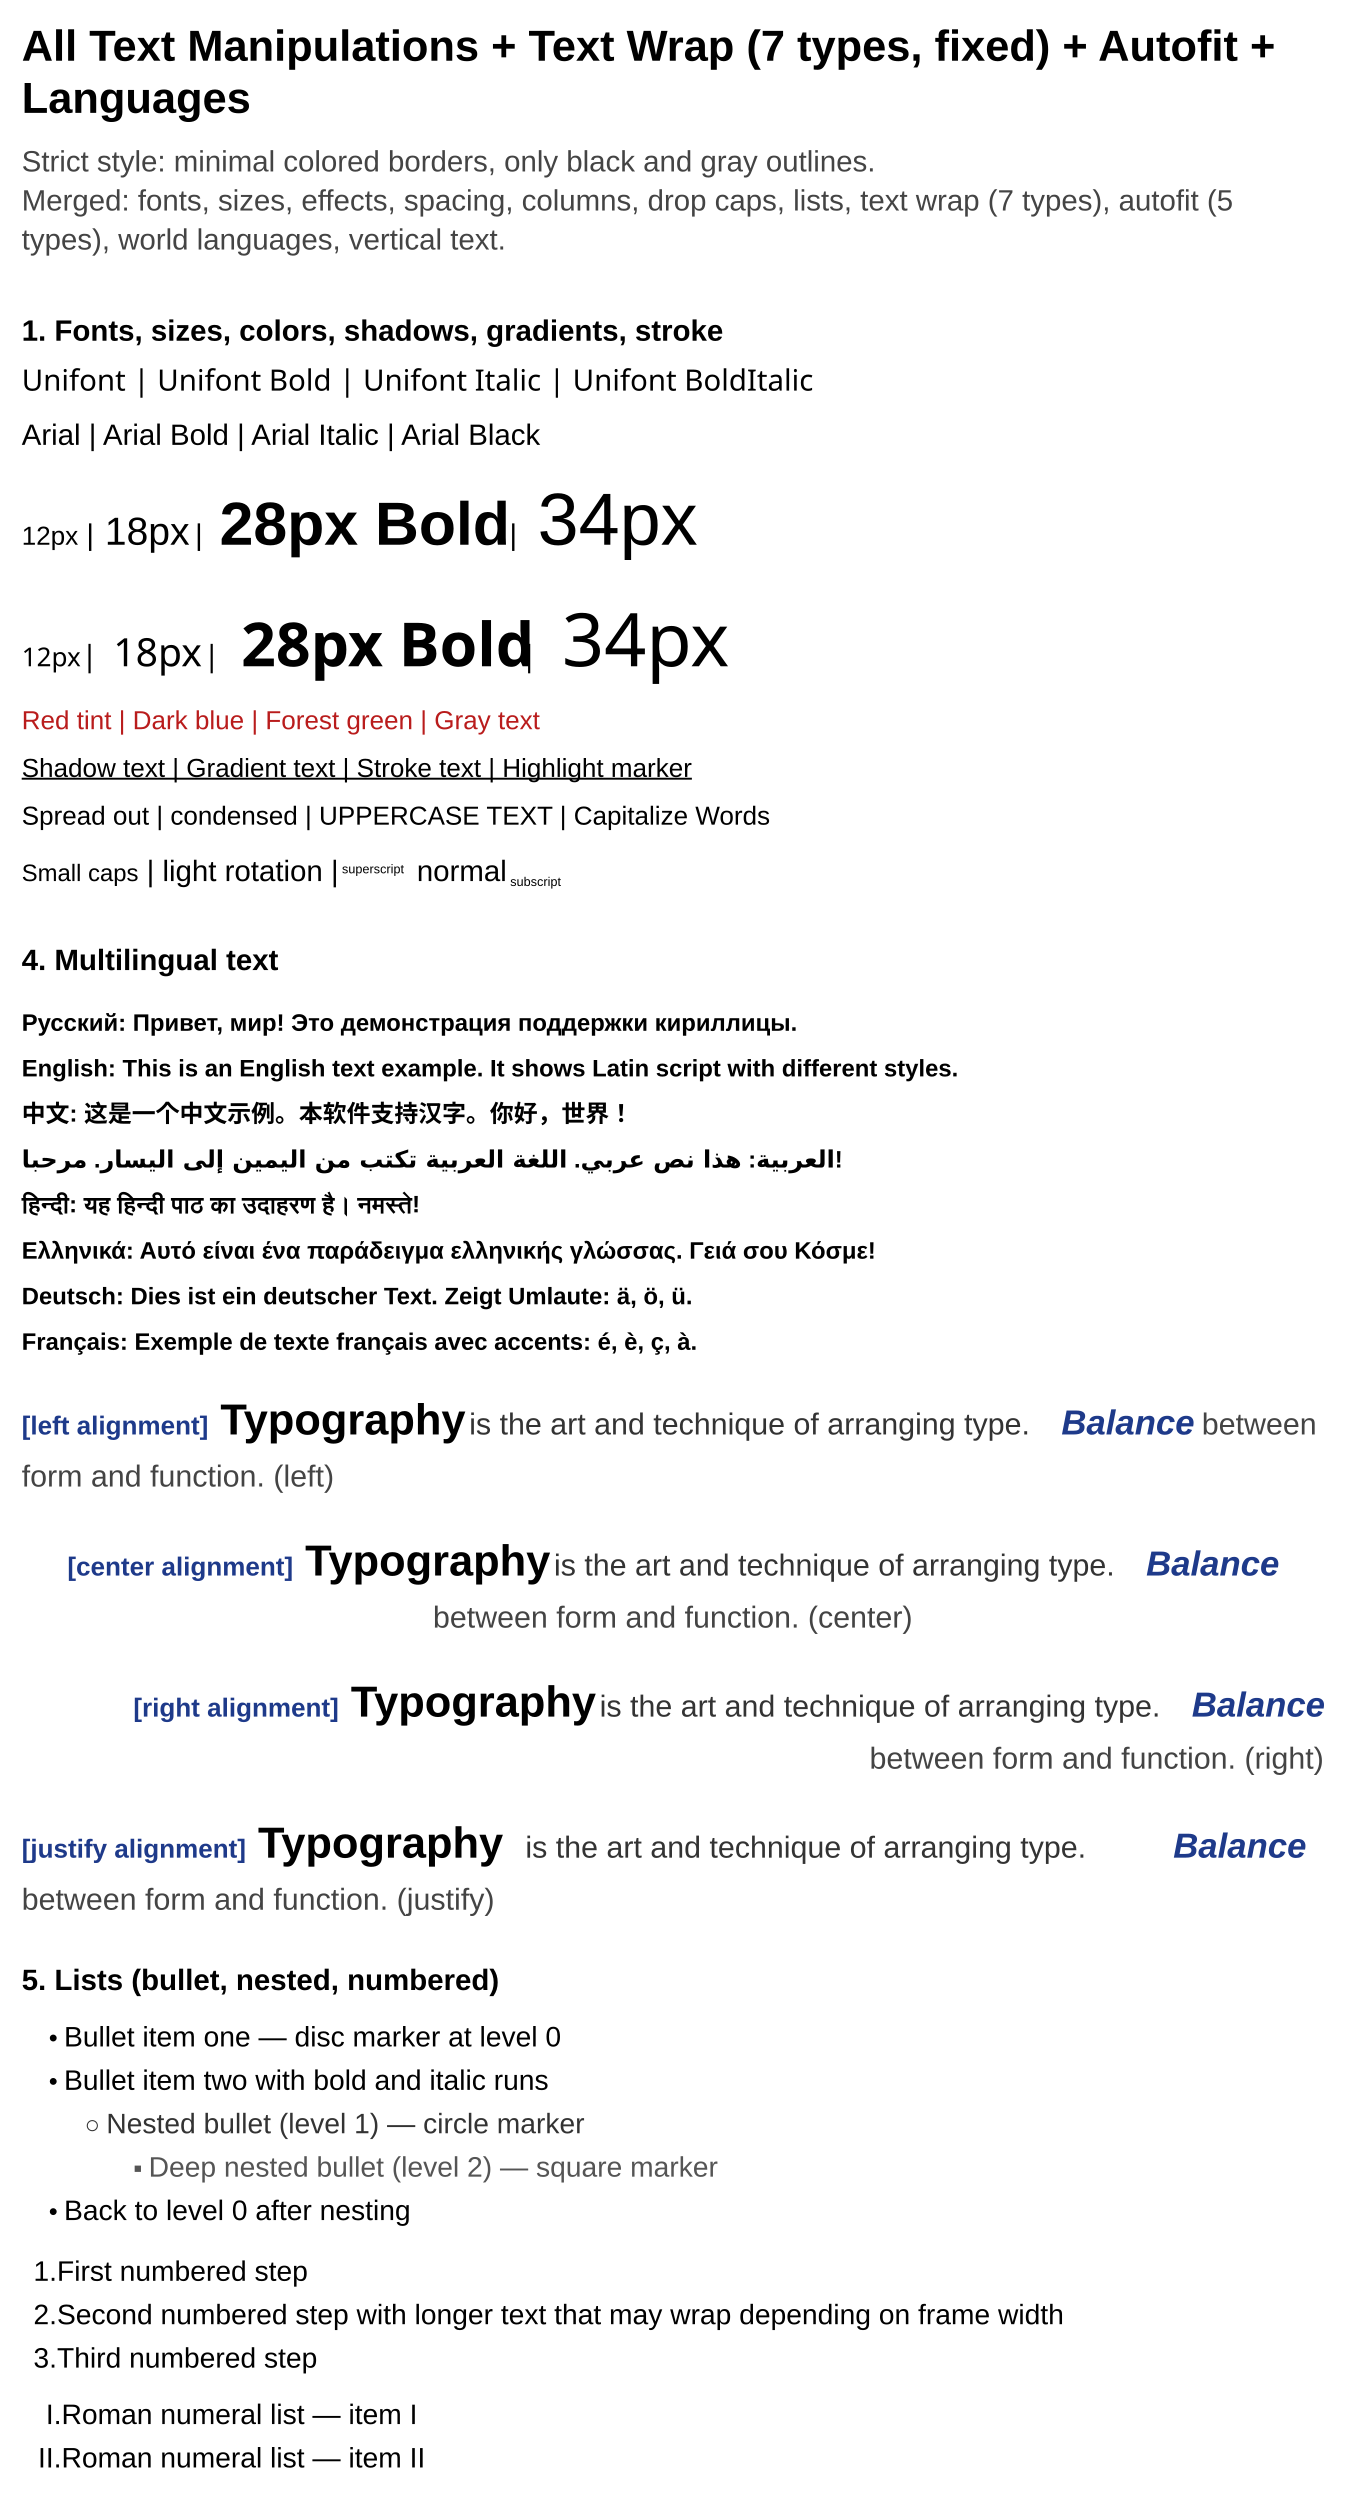
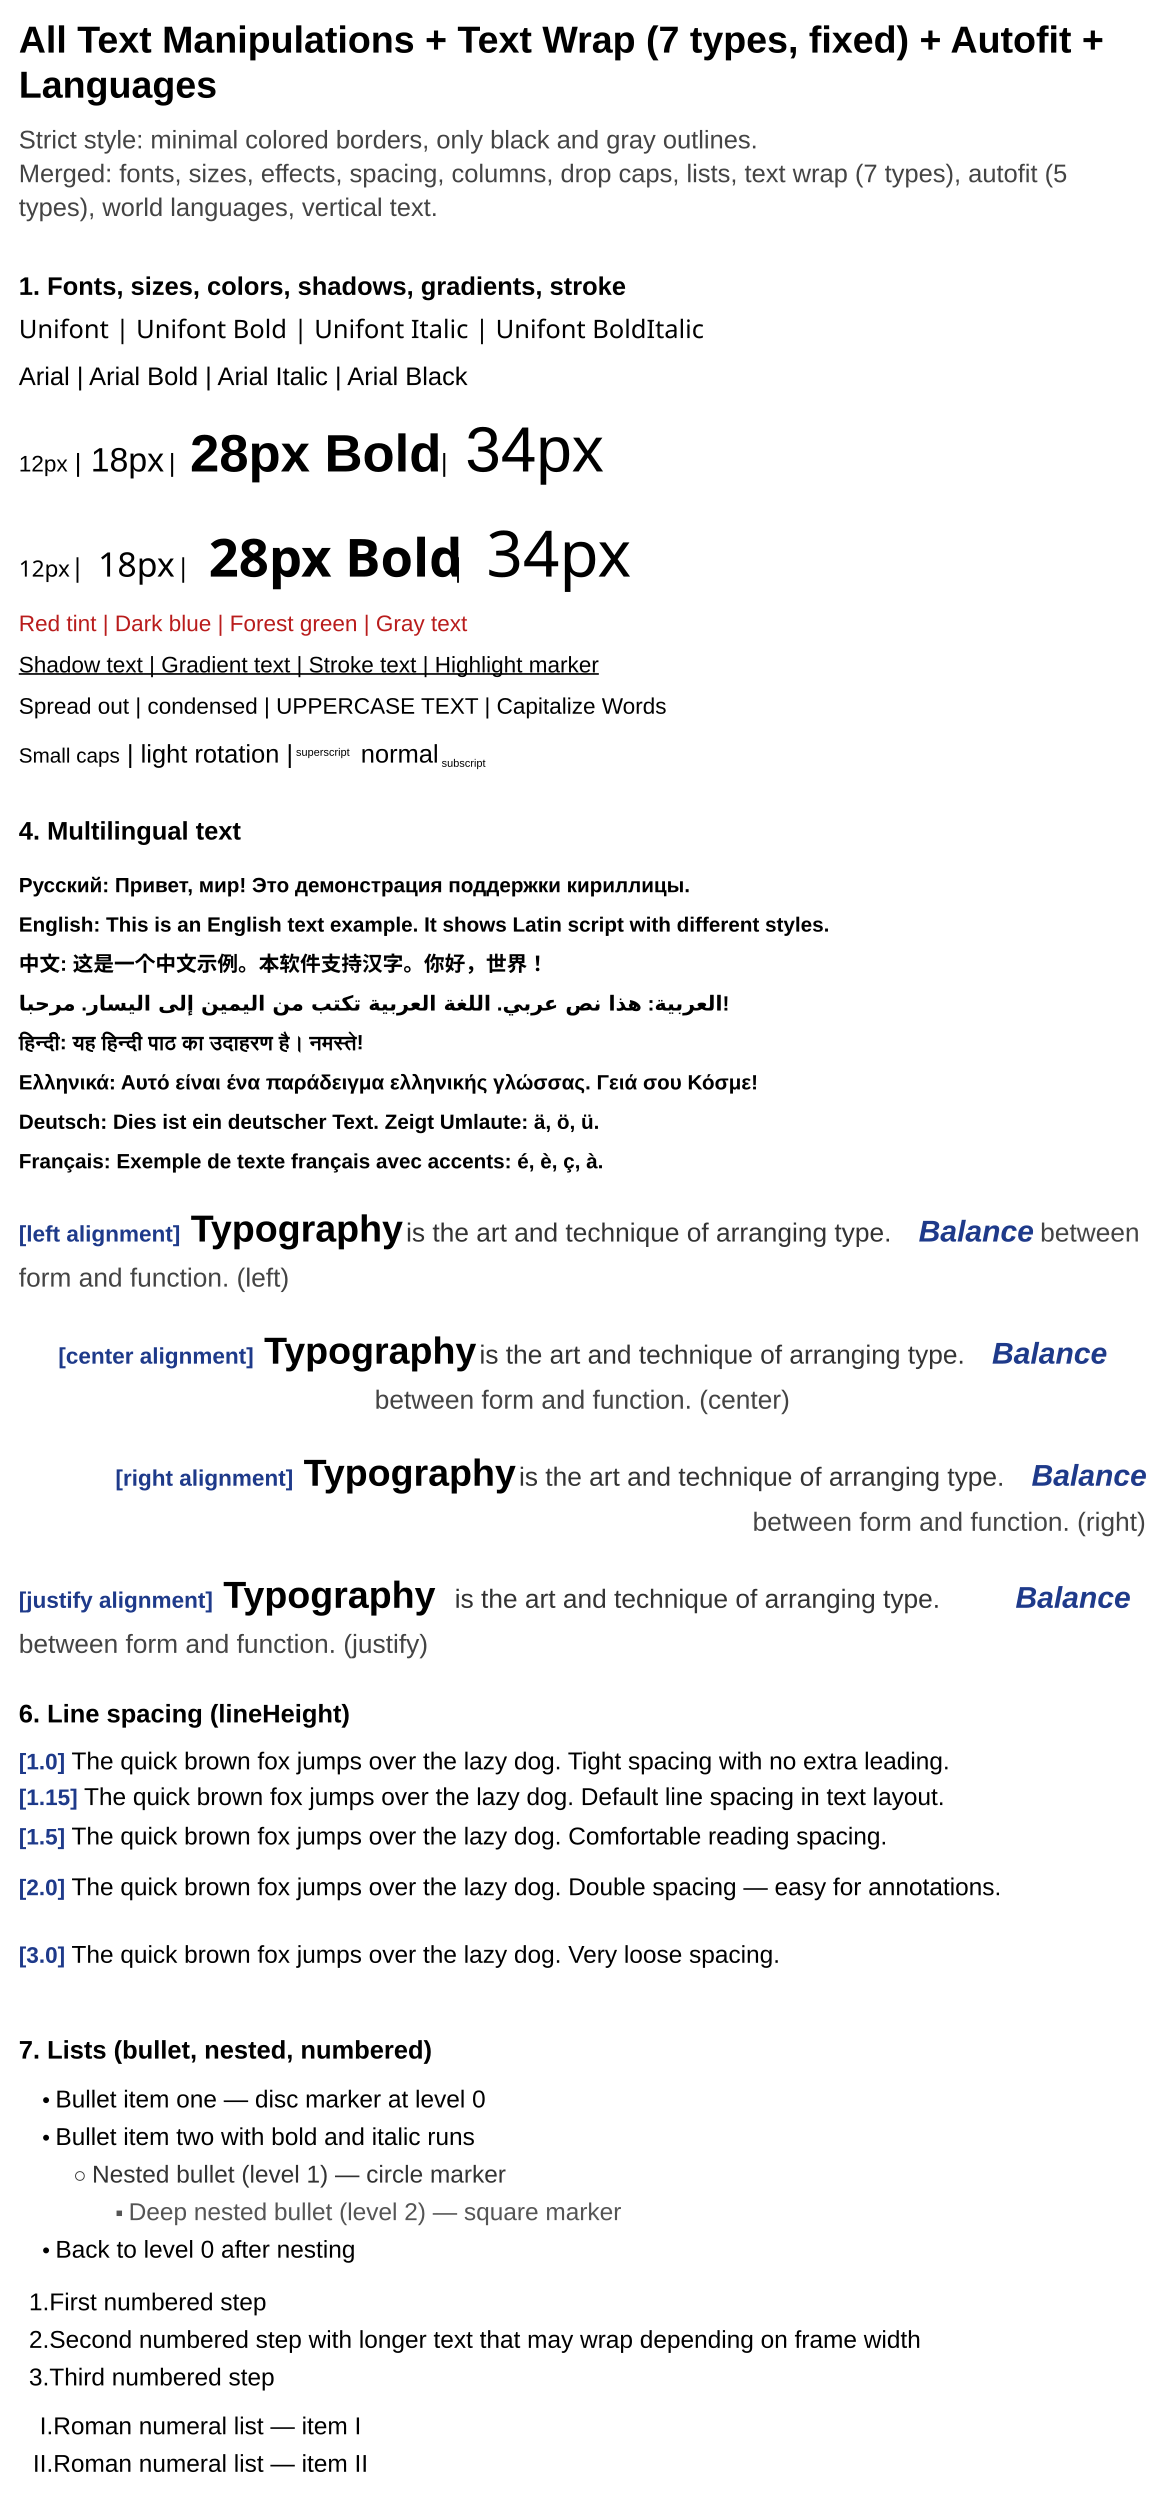
- <svg xmlns="http://www.w3.org/2000/svg" width="620" height="1152" viewBox="-10 -10 620 1152">
+ <svg xmlns="http://www.w3.org/2000/svg" width="620" height="1331" viewBox="-10 -10 620 1331">
  <text x="0" y="18" font-family="Arial" font-size="20" fill="#000000" font-weight="700" xml:space="preserve">All Text Manipulations + Text Wrap (7 types, fixed) + Autofit + </text>
  <text x="0" y="42" font-family="Arial" font-size="20" fill="#000000" font-weight="700" xml:space="preserve">Languages</text>
  <text x="0" y="69" font-family="Arial" font-size="13.56" fill="#444444" font-weight="400" xml:space="preserve">Strict style: minimal colored borders, only black and gray outlines.</text>
  <text x="0" y="87" font-family="Arial" font-size="13.56" fill="#444444" font-weight="400" xml:space="preserve">Merged: fonts, sizes, effects, spacing, columns, drop caps, lists, text wrap (7 types), autofit (5 </text>
  <text x="0" y="105" font-family="Arial" font-size="13.56" fill="#444444" font-weight="400" xml:space="preserve">types), world languages, vertical text.</text>
  <text x="0" y="147" font-family="Arial" font-size="13.56" fill="#000000" font-weight="700" xml:space="preserve">1. Fonts, sizes, colors, shadows, gradients, stroke</text>
  <text x="0" y="170" font-family="Unifont" font-size="13.56" fill="#000000" font-weight="400" xml:space="preserve">Unifont | Unifont Bold | Unifont Italic | Unifont BoldItalic</text>
  <text x="0" y="195" font-family="Arial" font-size="13.56" fill="#000000" font-weight="400" xml:space="preserve">Arial | Arial Bold | Arial Italic | Arial Black</text>
  <text x="0" y="241" font-family="Arial" font-size="12" fill="#000" font-weight="400" xml:space="preserve">12px</text>
  <text x="26.02" y="241" font-family="Arial" font-size="13.56" fill="#000" font-weight="400" xml:space="preserve"> |</text>
  <text x="33.31" y="241" font-family="Arial" font-size="18" fill="#000" font-weight="400" xml:space="preserve"> 18px</text>
  <text x="76.11" y="241" font-family="Arial" font-size="13.56" fill="#000" font-weight="400" xml:space="preserve"> |</text>
  <text x="83.4" y="241" font-family="Arial" font-size="28" fill="#000" font-weight="700" xml:space="preserve"> 28px Bold</text>
  <text x="220.98" y="241" font-family="Arial" font-size="13.56" fill="#000" font-weight="400" xml:space="preserve"> |</text>
  <text x="228.27" y="241" font-family="Arial" font-size="34" fill="#000" font-weight="400" xml:space="preserve"> 34px</text>
  <text x="0" y="297" font-family="Unifont" font-size="12" fill="#000" font-weight="400" xml:space="preserve">12px</text>
  <text x="24" y="297" font-family="Unifont" font-size="13.56" fill="#000" font-weight="400" xml:space="preserve"> |</text>
  <text x="37.53" y="297" font-family="Unifont" font-size="18" fill="#000" font-weight="400" xml:space="preserve"> 18px</text>
  <text x="80.29" y="297" font-family="Unifont" font-size="13.56" fill="#000" font-weight="400" xml:space="preserve"> |</text>
  <text x="93.82" y="297" font-family="Unifont" font-size="28" fill="#000" font-weight="700" xml:space="preserve"> 28px Bold</text>
  <text x="226.58" y="297" font-family="Unifont" font-size="13.56" fill="#000" font-weight="400" xml:space="preserve"> |</text>
  <text x="240.11" y="297" font-family="Unifont" font-size="34" fill="#000" font-weight="400" xml:space="preserve"> 34px</text>
  <text x="0" y="326" font-family="Arial" font-size="12" fill="#b91c1c" font-weight="400" xml:space="preserve">Red tint | Dark blue | Forest green | Gray text</text>
  <text x="0" y="348" font-family="Arial" font-size="12" fill="#000" font-weight="400" text-decoration="underline" xml:space="preserve">Shadow text | Gradient text | Stroke text | Highlight marker</text>
  <text x="0" y="370" font-family="Arial" font-size="12" fill="#000" font-weight="400" xml:space="preserve">Spread out | condensed | UPPERCASE TEXT | Capitalize Words</text>
  <text x="0" y="396" font-family="Arial" font-size="11" fill="#000" font-weight="400" xml:space="preserve">Small caps</text>
  <text x="53.81" y="396" font-family="Arial" font-size="13.56" fill="#000" font-weight="400" xml:space="preserve"> | light rotation |</text>
  <text x="145.95" y="392.4" font-family="Arial" font-size="5.85" fill="#000" font-weight="400" xml:space="preserve"> superscript</text>
  <text x="178.3" y="396" font-family="Arial" font-size="13.56" fill="#000" font-weight="400" xml:space="preserve"> normal</text>
  <text x="223.48" y="398.25" font-family="Arial" font-size="5.85" fill="#000" font-weight="400" xml:space="preserve"> subscript</text>
  <text x="0" y="437" font-family="Arial" font-size="13.56" fill="#000000" font-weight="700" xml:space="preserve">4. Multilingual text</text>
  <text x="0" y="465" font-family="Arial" font-size="11" fill="#000" font-weight="700" xml:space="preserve">Русский: Привет, мир! Это демонстрация поддержки кириллицы.</text>
  <text x="0" y="486" font-family="Arial" font-size="11" fill="#000" font-weight="700" xml:space="preserve">English: This is an English text example. It shows Latin script with different styles.</text>
  <text x="0" y="507" font-family="Arial" font-size="11" fill="#000" font-weight="700" xml:space="preserve">中文: 这是一个中文示例。本软件支持汉字。你好，世界！</text>
  <text x="0" y="528" font-family="Arial" font-size="11" fill="#000" font-weight="700" xml:space="preserve">العربية: هذا نص عربي. اللغة العربية تكتب من اليمين إلى اليسار. مرحبا!</text>
  <text x="0" y="549" font-family="Arial" font-size="11" fill="#000" font-weight="700" xml:space="preserve">हिन्दी: यह हिन्दी पाठ का उदाहरण है। नमस्ते!</text>
  <text x="0" y="570" font-family="Arial" font-size="11" fill="#000" font-weight="700" xml:space="preserve">Ελληνικά: Αυτό είναι ένα παράδειγμα ελληνικής γλώσσας. Γειά σου Κόσμε!</text>
  <text x="0" y="591" font-family="Arial" font-size="11" fill="#000" font-weight="700" xml:space="preserve">Deutsch: Dies ist ein deutscher Text. Zeigt Umlaute: ä, ö, ü.</text>
  <text x="0" y="612" font-family="Arial" font-size="11" fill="#000" font-weight="700" xml:space="preserve">Français: Exemple de texte français avec accents: é, è, ç, à.</text>
  <text x="0" y="651" font-family="Arial" font-size="12" fill="#1e3a8a" font-weight="700" xml:space="preserve">[left alignment]</text>
  <text x="86" y="651" font-family="Arial" font-size="20" fill="#000" font-weight="700" xml:space="preserve"> Typography</text>
  <text x="202.31" y="651" font-family="Arial" font-size="14" fill="#333" font-weight="400" xml:space="preserve"> is the art and technique of arranging type.</text>
  <text x="474.63" y="651" font-family="Arial" font-size="16" fill="#1e3a8a" font-weight="700" font-style="italic" xml:space="preserve"> Balance</text>
  <text x="539.89" y="651" font-family="Arial" font-size="14" fill="#444" font-weight="400" xml:space="preserve"> between </text>
  <text x="0" y="675" font-family="Arial" font-size="14" fill="#444" font-weight="400" xml:space="preserve">form and function. (left)</text>
  <text x="21.05" y="716" font-family="Arial" font-size="12" fill="#1e3a8a" font-weight="700" xml:space="preserve">[center alignment]</text>
  <text x="125.06" y="716" font-family="Arial" font-size="20" fill="#000" font-weight="700" xml:space="preserve"> Typography</text>
  <text x="241.37" y="716" font-family="Arial" font-size="14" fill="#333" font-weight="400" xml:space="preserve"> is the art and technique of arranging type.</text>
  <text x="513.69" y="716" font-family="Arial" font-size="16" fill="#1e3a8a" font-weight="700" font-style="italic" xml:space="preserve"> Balance</text>
  <text x="189.5" y="740" font-family="Arial" font-size="14" fill="#444" font-weight="400" xml:space="preserve">between form and function. (center)</text>
  <text x="51.45" y="781" font-family="Arial" font-size="12" fill="#1e3a8a" font-weight="700" xml:space="preserve">[right alignment]</text>
  <text x="146.11" y="781" font-family="Arial" font-size="20" fill="#000" font-weight="700" xml:space="preserve"> Typography</text>
  <text x="262.42" y="781" font-family="Arial" font-size="14" fill="#333" font-weight="400" xml:space="preserve"> is the art and technique of arranging type.</text>
  <text x="534.74" y="781" font-family="Arial" font-size="16" fill="#1e3a8a" font-weight="700" font-style="italic" xml:space="preserve"> Balance</text>
  <text x="390.67" y="805" font-family="Arial" font-size="14" fill="#444" font-weight="400" xml:space="preserve">between form and function. (right)</text>
  <text x="0" y="846" font-family="Arial" font-size="12" fill="#1e3a8a" font-weight="700" xml:space="preserve">[justify alignment]</text>
  <text x="103.33" y="846" font-family="Arial" font-size="20" fill="#000" font-weight="700" xml:space="preserve"> Typography</text>
  <text x="228.2" y="846" font-family="Arial" font-size="14" fill="#333" font-weight="400" xml:space="preserve"> is the art and technique of arranging type.</text>
  <text x="526.18" y="846" font-family="Arial" font-size="16" fill="#1e3a8a" font-weight="700" font-style="italic" xml:space="preserve"> Balance</text>
  <text x="0" y="870" font-family="Arial" font-size="14" fill="#444" font-weight="400" xml:space="preserve">between form and function. (justify)</text>
-   <text x="0" y="907" font-family="Arial" font-size="13.56" fill="#000000" font-weight="700" xml:space="preserve">5. Lists (bullet, nested, numbered)</text>
-   <text x="12.48" y="933" font-family="Arial" font-size="11.7" fill="#000" font-weight="400" xml:space="preserve">•</text>
-   <text x="19.5" y="933" font-family="Arial" font-size="13" fill="#000" font-weight="400" xml:space="preserve">Bullet item one — disc marker at level 0</text>
-   <text x="12.48" y="953" font-family="Arial" font-size="11.7" fill="#000" font-weight="400" xml:space="preserve">•</text>
-   <text x="19.5" y="953" font-family="Arial" font-size="13" fill="#000" font-weight="400" xml:space="preserve">Bullet item two with bold and italic runs</text>
-   <text x="29.01" y="973" font-family="Arial" font-size="11.7" fill="#333" font-weight="400" xml:space="preserve">○</text>
-   <text x="39" y="973" font-family="Arial" font-size="13" fill="#333" font-weight="400" xml:space="preserve">Nested bullet (level 1) — circle marker</text>
-   <text x="51.43" y="993" font-family="Arial" font-size="11.7" fill="#555" font-weight="400" xml:space="preserve">▪</text>
-   <text x="58.5" y="993" font-family="Arial" font-size="13" fill="#555" font-weight="400" xml:space="preserve">Deep nested bullet (level 2) — square marker</text>
-   <text x="12.48" y="1013" font-family="Arial" font-size="11.7" fill="#000" font-weight="400" xml:space="preserve">•</text>
-   <text x="19.5" y="1013" font-family="Arial" font-size="13" fill="#000" font-weight="400" xml:space="preserve">Back to level 0 after nesting</text>
-   <text x="5.41" y="1041" font-family="Arial" font-size="13" fill="#000" font-weight="400" xml:space="preserve">1.First numbered step</text>
-   <text x="5.41" y="1061" font-family="Arial" font-size="13" fill="#000" font-weight="400" xml:space="preserve">2.Second numbered step with longer text that may wrap depending on frame width</text>
-   <text x="5.41" y="1081" font-family="Arial" font-size="13" fill="#000" font-weight="400" xml:space="preserve">3.Third numbered step</text>
-   <text x="11.13" y="1107" font-family="Arial" font-size="13" fill="#000" font-weight="400" xml:space="preserve">I.Roman numeral list — item I</text>
-   <text x="7.51" y="1127" font-family="Arial" font-size="13" fill="#000" font-weight="400" xml:space="preserve">II.Roman numeral list — item II</text>
+   <text x="0" y="907" font-family="Arial" font-size="13.56" fill="#000000" font-weight="700" xml:space="preserve">6. Line spacing (lineHeight)</text>
+   <text x="0" y="932" font-family="Arial" font-size="12" fill="#1e3a8a" font-weight="700" xml:space="preserve">[1.0]</text>
+   <text x="24.67" y="932" font-family="Arial" font-size="13" fill="#000" font-weight="400" xml:space="preserve"> The quick brown fox jumps over the lazy dog. Tight spacing with no extra leading.</text>
+   <text x="0" y="951" font-family="Arial" font-size="12" fill="#1e3a8a" font-weight="700" xml:space="preserve">[1.15]</text>
+   <text x="31.35" y="951" font-family="Arial" font-size="13" fill="#000" font-weight="400" xml:space="preserve"> The quick brown fox jumps over the lazy dog. Default line spacing in text layout.</text>
+   <text x="0" y="972" font-family="Arial" font-size="12" fill="#1e3a8a" font-weight="700" xml:space="preserve">[1.5]</text>
+   <text x="24.67" y="972" font-family="Arial" font-size="13" fill="#000" font-weight="400" xml:space="preserve"> The quick brown fox jumps over the lazy dog. Comfortable reading spacing.</text>
+   <text x="0" y="999" font-family="Arial" font-size="12" fill="#1e3a8a" font-weight="700" xml:space="preserve">[2.0]</text>
+   <text x="24.67" y="999" font-family="Arial" font-size="13" fill="#000" font-weight="400" xml:space="preserve"> The quick brown fox jumps over the lazy dog. Double spacing — easy for annotations.</text>
+   <text x="0" y="1035" font-family="Arial" font-size="12" fill="#1e3a8a" font-weight="700" xml:space="preserve">[3.0]</text>
+   <text x="24.67" y="1035" font-family="Arial" font-size="13" fill="#000" font-weight="400" xml:space="preserve"> The quick brown fox jumps over the lazy dog. Very loose spacing.</text>
+   <text x="0" y="1086" font-family="Arial" font-size="13.56" fill="#000000" font-weight="700" xml:space="preserve">7. Lists (bullet, nested, numbered)</text>
+   <text x="12.48" y="1112" font-family="Arial" font-size="11.7" fill="#000" font-weight="400" xml:space="preserve">•</text>
+   <text x="19.5" y="1112" font-family="Arial" font-size="13" fill="#000" font-weight="400" xml:space="preserve">Bullet item one — disc marker at level 0</text>
+   <text x="12.48" y="1132" font-family="Arial" font-size="11.7" fill="#000" font-weight="400" xml:space="preserve">•</text>
+   <text x="19.5" y="1132" font-family="Arial" font-size="13" fill="#000" font-weight="400" xml:space="preserve">Bullet item two with bold and italic runs</text>
+   <text x="29.01" y="1152" font-family="Arial" font-size="11.7" fill="#333" font-weight="400" xml:space="preserve">○</text>
+   <text x="39" y="1152" font-family="Arial" font-size="13" fill="#333" font-weight="400" xml:space="preserve">Nested bullet (level 1) — circle marker</text>
+   <text x="51.43" y="1172" font-family="Arial" font-size="11.7" fill="#555" font-weight="400" xml:space="preserve">▪</text>
+   <text x="58.5" y="1172" font-family="Arial" font-size="13" fill="#555" font-weight="400" xml:space="preserve">Deep nested bullet (level 2) — square marker</text>
+   <text x="12.48" y="1192" font-family="Arial" font-size="11.7" fill="#000" font-weight="400" xml:space="preserve">•</text>
+   <text x="19.5" y="1192" font-family="Arial" font-size="13" fill="#000" font-weight="400" xml:space="preserve">Back to level 0 after nesting</text>
+   <text x="5.41" y="1220" font-family="Arial" font-size="13" fill="#000" font-weight="400" xml:space="preserve">1.First numbered step</text>
+   <text x="5.41" y="1240" font-family="Arial" font-size="13" fill="#000" font-weight="400" xml:space="preserve">2.Second numbered step with longer text that may wrap depending on frame width</text>
+   <text x="5.41" y="1260" font-family="Arial" font-size="13" fill="#000" font-weight="400" xml:space="preserve">3.Third numbered step</text>
+   <text x="11.13" y="1286" font-family="Arial" font-size="13" fill="#000" font-weight="400" xml:space="preserve">I.Roman numeral list — item I</text>
+   <text x="7.51" y="1306" font-family="Arial" font-size="13" fill="#000" font-weight="400" xml:space="preserve">II.Roman numeral list — item II</text>
</svg>
